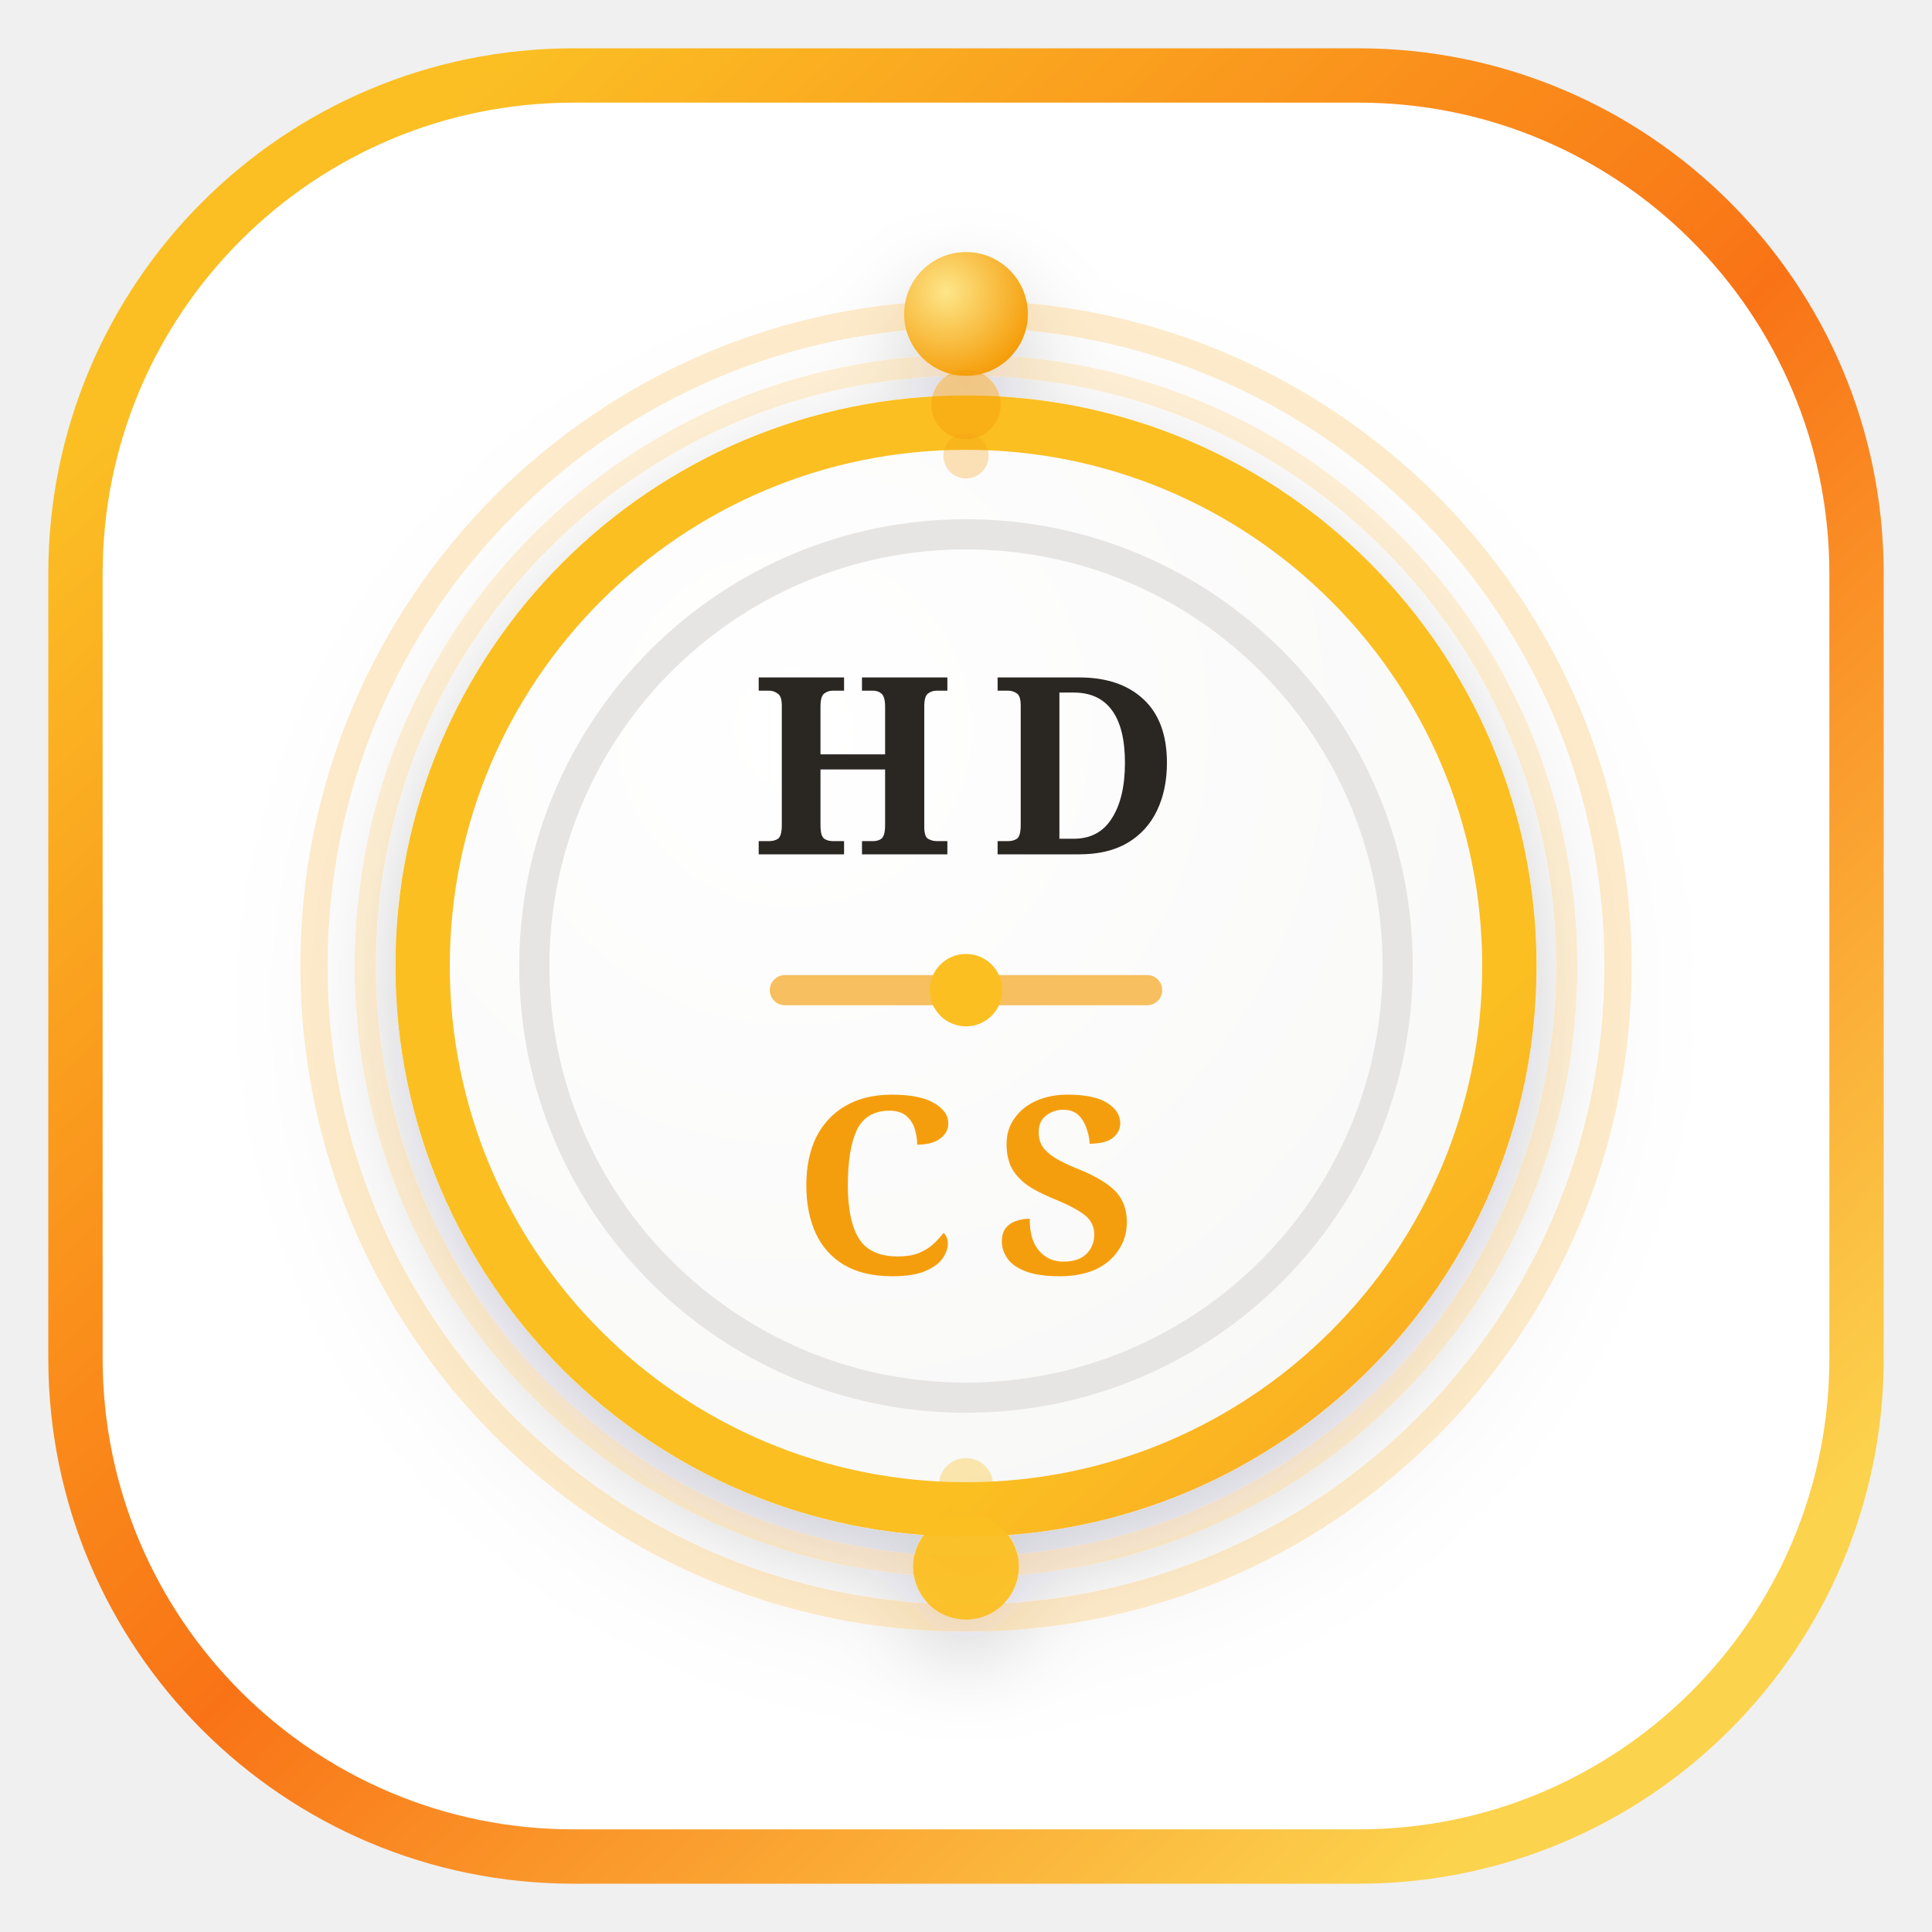
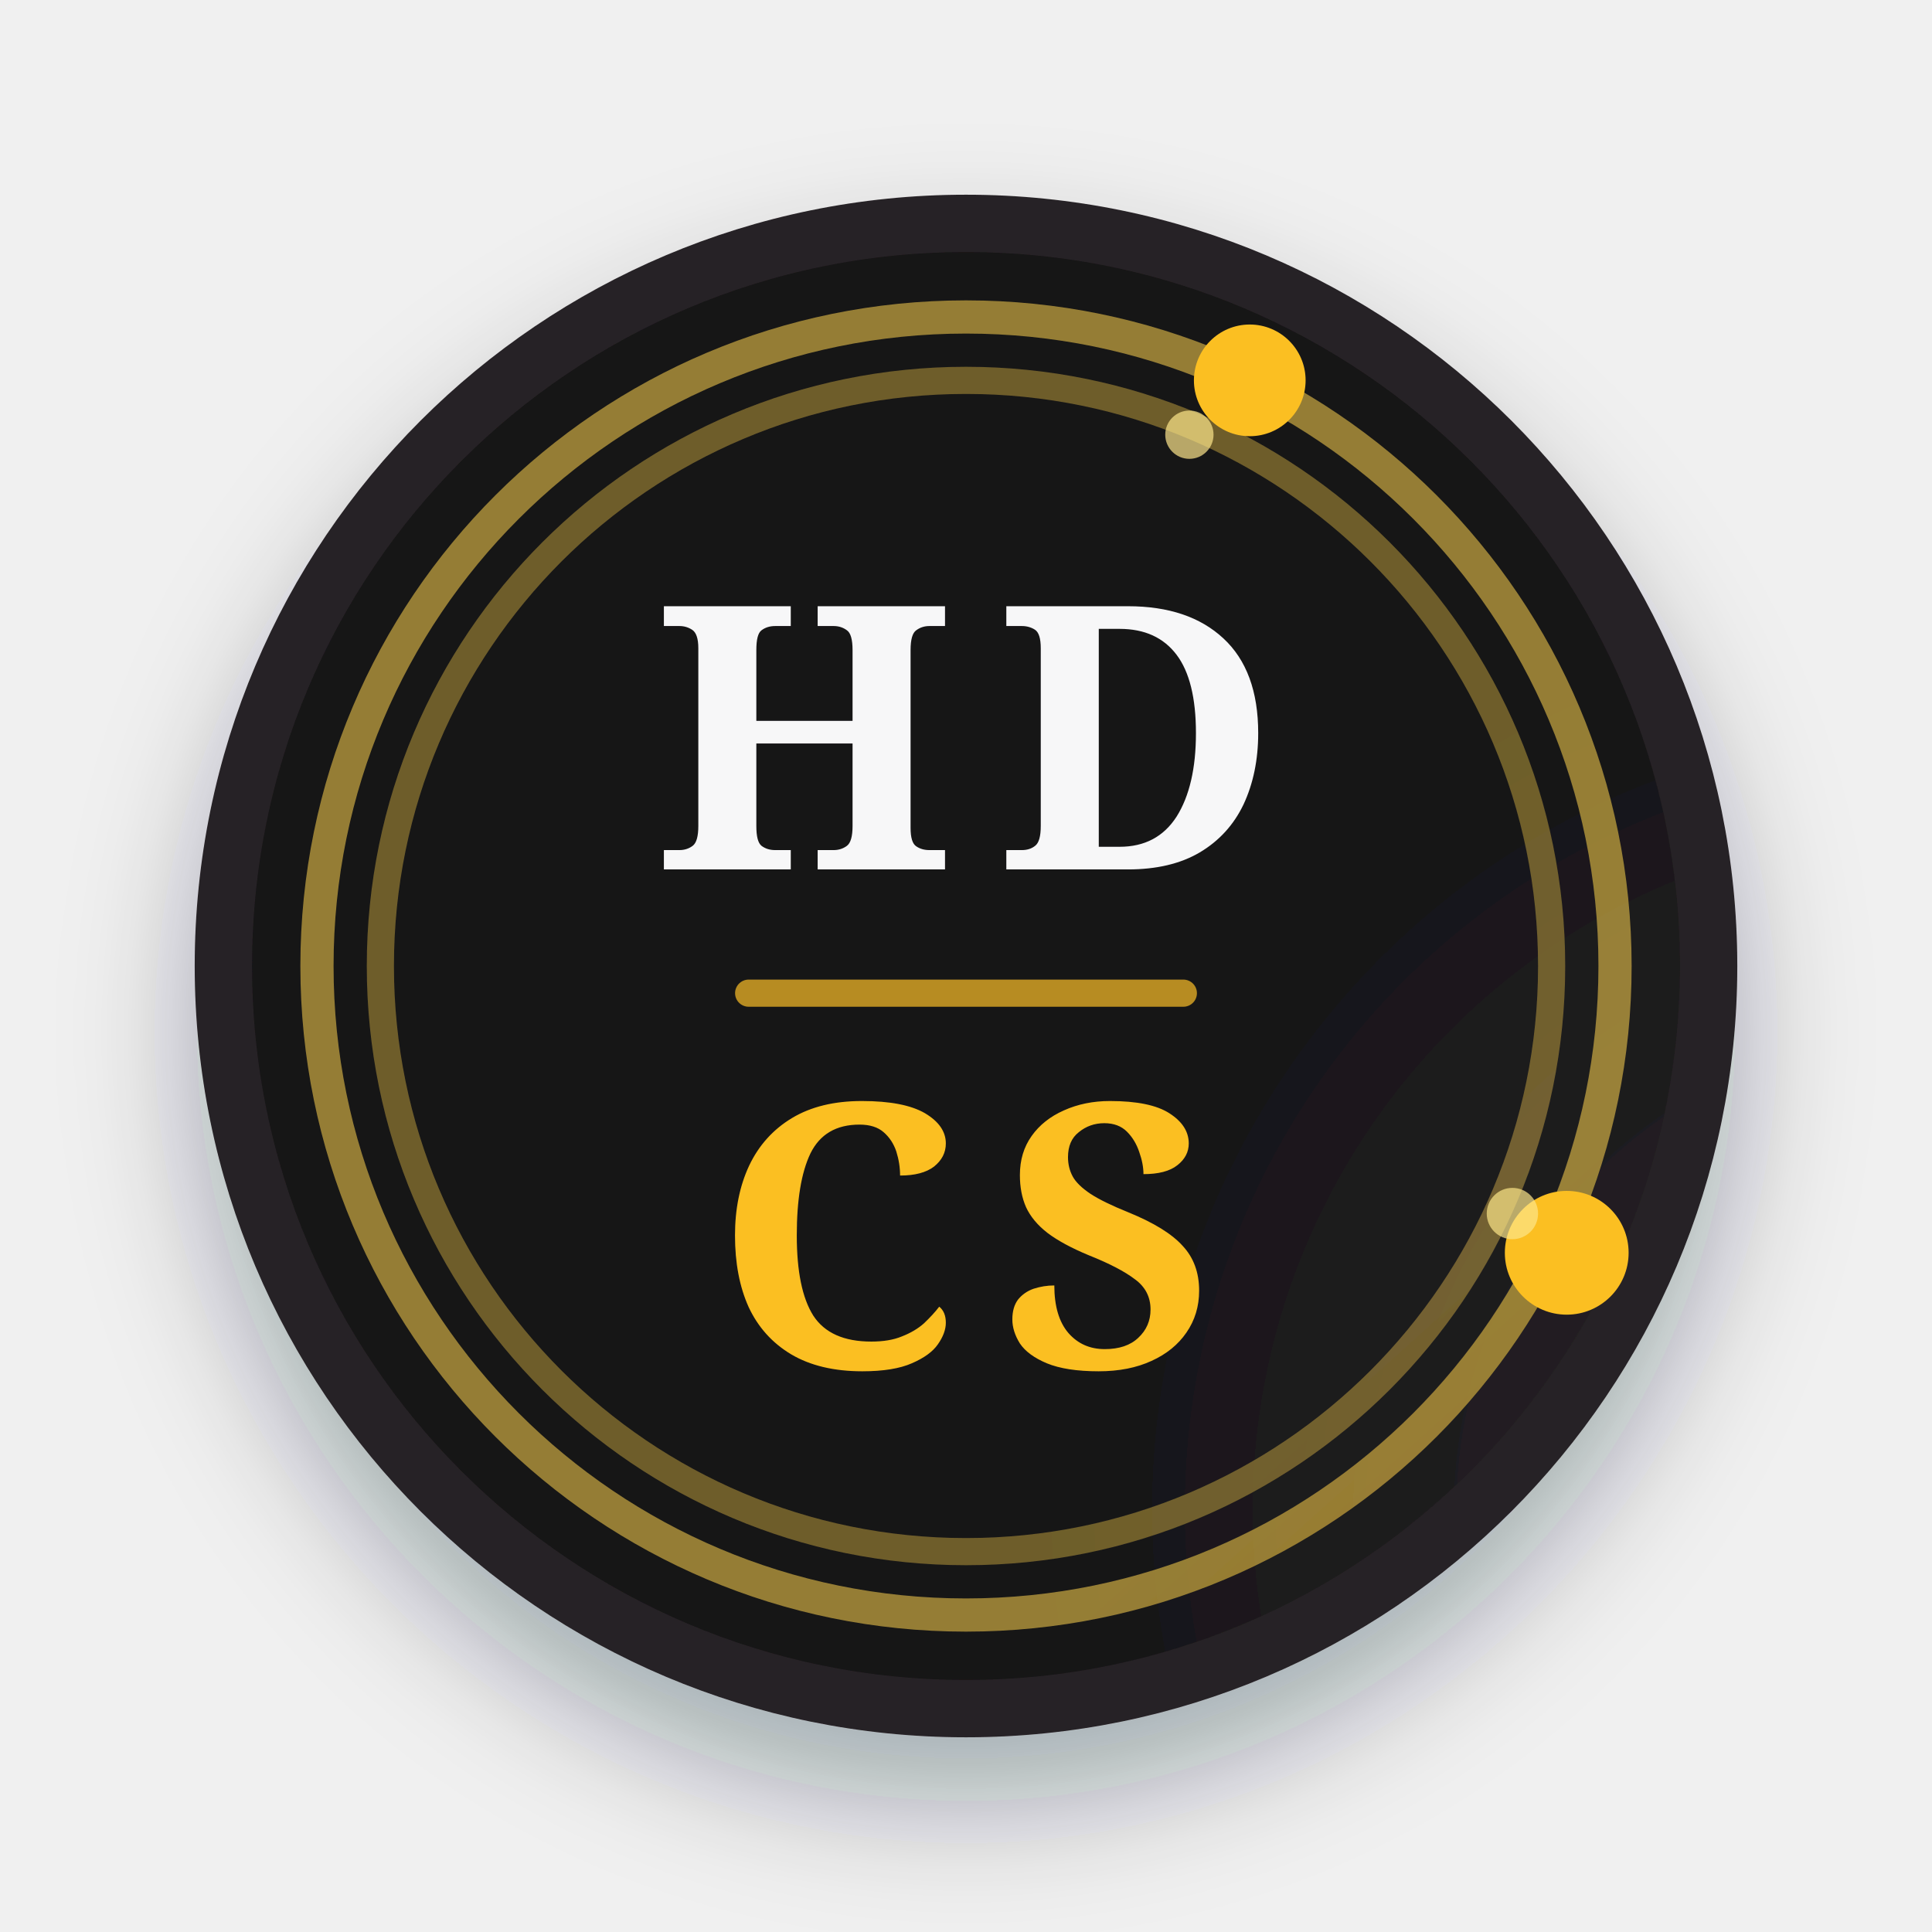
<svg xmlns="http://www.w3.org/2000/svg" viewBox="0 0 64 64" role="img" aria-label="hydecaside S2 dual orbit seal">
  <defs>
-     <linearGradient id="goldGrad" x1="10" y1="8" x2="54" y2="56" gradientUnits="userSpaceOnUse">
-       <stop offset="0" stop-color="#fbbf24" />
-       <stop offset="0.52" stop-color="#f97316" />
-       <stop offset="1" stop-color="#fcd34d" />
+     <radialGradient id="sealFill" cx="32" cy="18" r="30" gradientUnits="userSpaceOnUse">
+       <stop offset="0" stop-color="#2a2729" />
+       <stop offset="1" stop-color="#161517" />
+     </radialGradient>
+     <linearGradient id="goldGrad" x1="14" y1="12" x2="50" y2="52" gradientUnits="userSpaceOnUse">
+       <stop offset="0" stop-color="#fcd34d" />
+       <stop offset="0.52" stop-color="#f59e0b" />
+       <stop offset="1" stop-color="#f97316" />
    </linearGradient>
-     <radialGradient id="sealFill" cx="0.34" cy="0.28" r="0.88">
-       <stop offset="0" stop-color="#ffffff" />
-       <stop offset="1" stop-color="#f7f7f6" />
-     </radialGradient>
-     <radialGradient id="dotCore" cx="0.34" cy="0.32" r="0.72">
-       <stop offset="0" stop-color="#fde68a" />
-       <stop offset="1" stop-color="#f59e0b" />
-     </radialGradient>
-     <filter id="softShadow" x="-50%" y="-50%" width="200%" height="200%">
-       <feDropShadow dx="0" dy="1.2" stdDeviation="1.4" flood-color="#111827" flood-opacity="0.18" />
+     <filter id="sealShadow" x="-50%" y="-50%" width="200%" height="200%">
+       <feDropShadow dx="0" dy="2.2" stdDeviation="2.1" flood-color="#111827" flood-opacity="0.32" />
    </filter>
  </defs>
-   <rect x="2" y="2" width="60" height="60" rx="17" fill="#ffffff" />
-   <rect x="2.5" y="2.5" width="59" height="59" rx="16.5" fill="none" stroke="url(#goldGrad)" stroke-width="1.8" />
-   <g transform="translate(32 32)" filter="url(#softShadow)">
-     <circle r="18" fill="url(#sealFill)" />
-     <circle r="18" fill="none" stroke="url(#goldGrad)" stroke-width="1.8" />
-     <circle r="14.3" fill="none" stroke="#e7e5e4" stroke-width="1" />
-     <circle r="21.6" fill="none" stroke="#f59e0b" stroke-opacity="0.2" stroke-width="0.9" />
-     <circle r="19.9" fill="none" stroke="#f59e0b" stroke-opacity="0.16" stroke-width="0.7" />
-     <circle cx="0" cy="-21.6" r="2.05" fill="url(#dotCore)" />
-     <circle cx="0" cy="-18.6" r="1.15" fill="#f59e0b" fill-opacity="0.45" />
-     <circle cx="0" cy="-16.9" r="0.75" fill="#f59e0b" fill-opacity="0.3" />
-     <circle cx="0" cy="19.9" r="1.75" fill="#fbbf24" fill-opacity="0.95" />
-     <circle cx="0" cy="17.2" r="0.9" fill="#fbbf24" fill-opacity="0.35" />
-     <text x="0" y="-3.7" text-anchor="middle" font-family="Fraunces, Georgia, serif" font-size="8.2" font-weight="650" letter-spacing="1.2" fill="#292524">HD</text>
-     <line x1="-6" y1="0.8" x2="6" y2="0.8" stroke="#f59e0b" stroke-opacity="0.65" stroke-width="1" stroke-linecap="round" />
-     <circle cx="0" cy="0.8" r="1.2" fill="#fbbf24" />
-     <text x="0" y="10.2" text-anchor="middle" font-family="Fraunces, Georgia, serif" font-size="8.2" font-weight="650" letter-spacing="1.2" fill="#f59e0b">CS</text>
+   <g transform="translate(32 32)" filter="url(#sealShadow)">
+     <circle r="24.6" fill="url(#sealFill)" />
+     <circle r="24.6" fill="none" stroke="#272225" stroke-width="1.9" />
+     <circle r="21.5" fill="none" stroke="url(#goldGrad)" stroke-opacity="0.55" stroke-width="1.1" />
+     <circle r="19.4" fill="none" stroke="url(#goldGrad)" stroke-opacity="0.38" stroke-width="0.9" />
+     <text x="0" y="-3.2" text-anchor="middle" font-family="Fraunces, Georgia, serif" font-size="12.2" font-weight="600" letter-spacing="1.35" fill="#f7f7f8">HD</text>
+     <line x1="-7.2" y1="0.9" x2="7.2" y2="0.9" stroke="#fbbf24" stroke-opacity="0.7" stroke-width="0.9" stroke-linecap="round" />
+     <text x="0" y="13.3" text-anchor="middle" font-family="Fraunces, Georgia, serif" font-size="12.2" font-weight="600" letter-spacing="1.35" fill="#fbbf24">CS</text>
+     <circle cx="9.4" cy="-19.4" r="1.85" fill="#fbbf24" />
+     <circle cx="19.9" cy="9.5" r="2.05" fill="#fbbf24" />
+     <circle cx="7.4" cy="-17.6" r="0.8" fill="#fde68a" fill-opacity="0.7" />
+     <circle cx="18.1" cy="8.2" r="0.85" fill="#fde68a" fill-opacity="0.7" />
  </g>
</svg>
